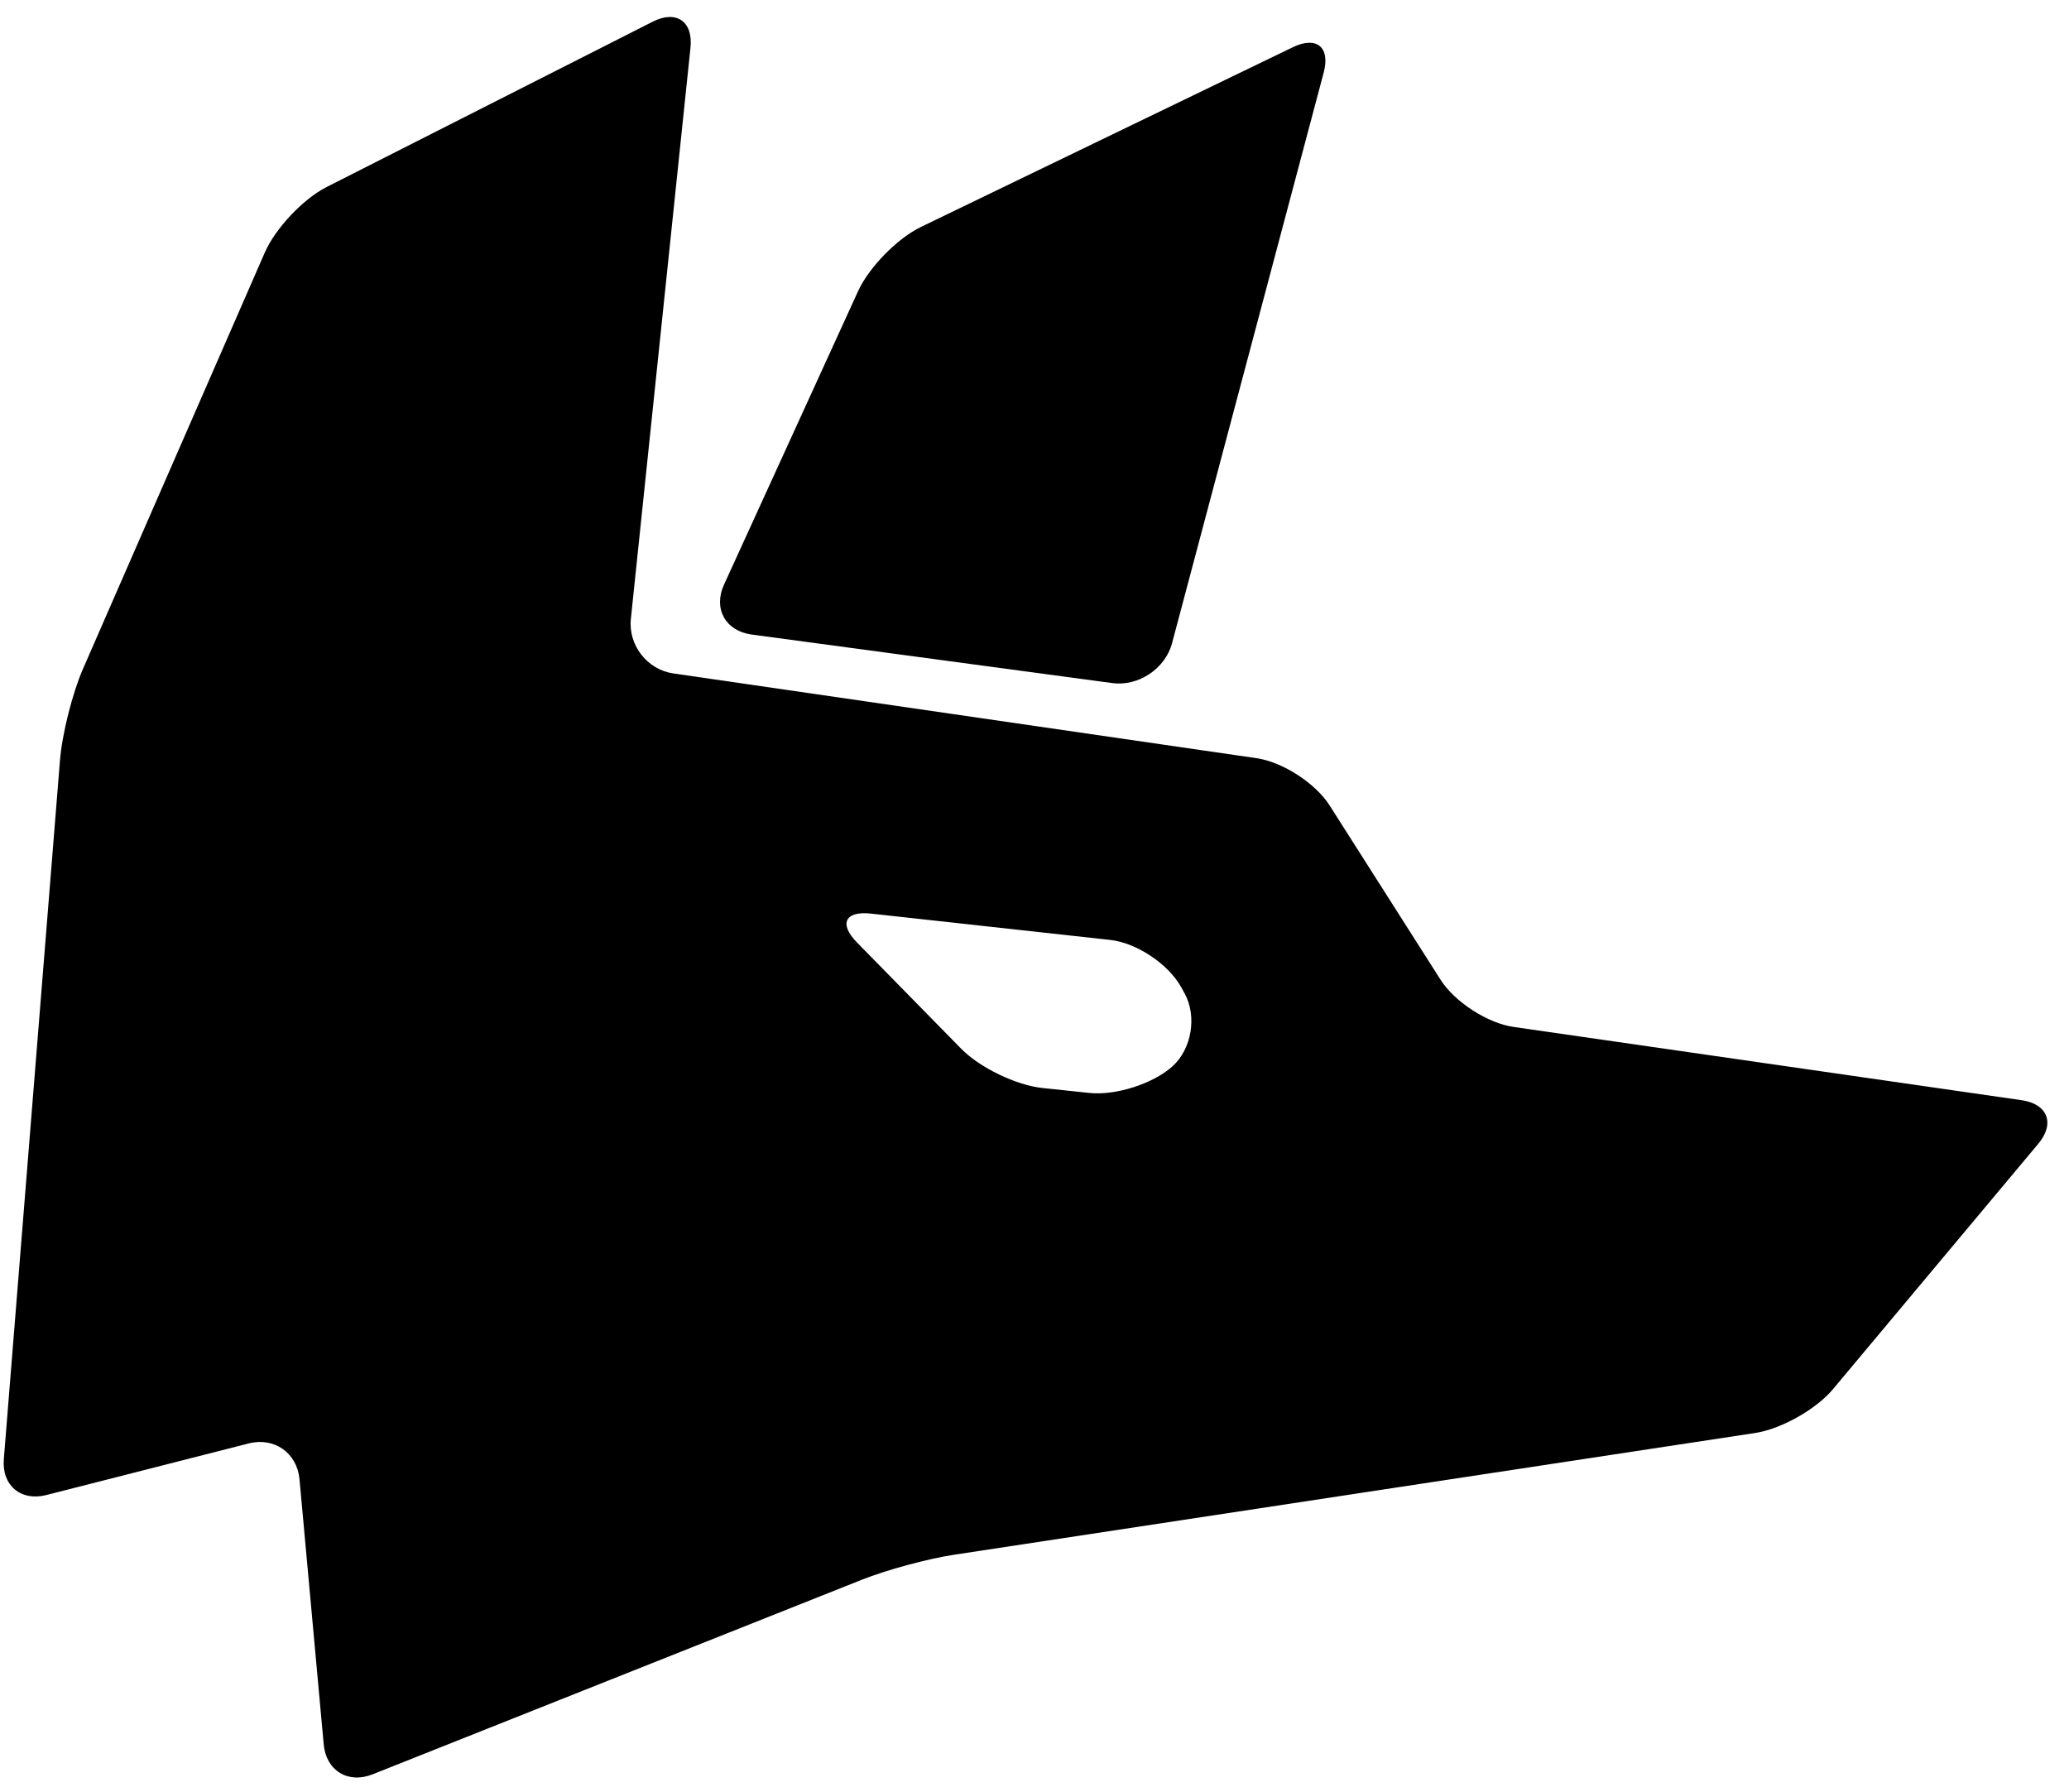
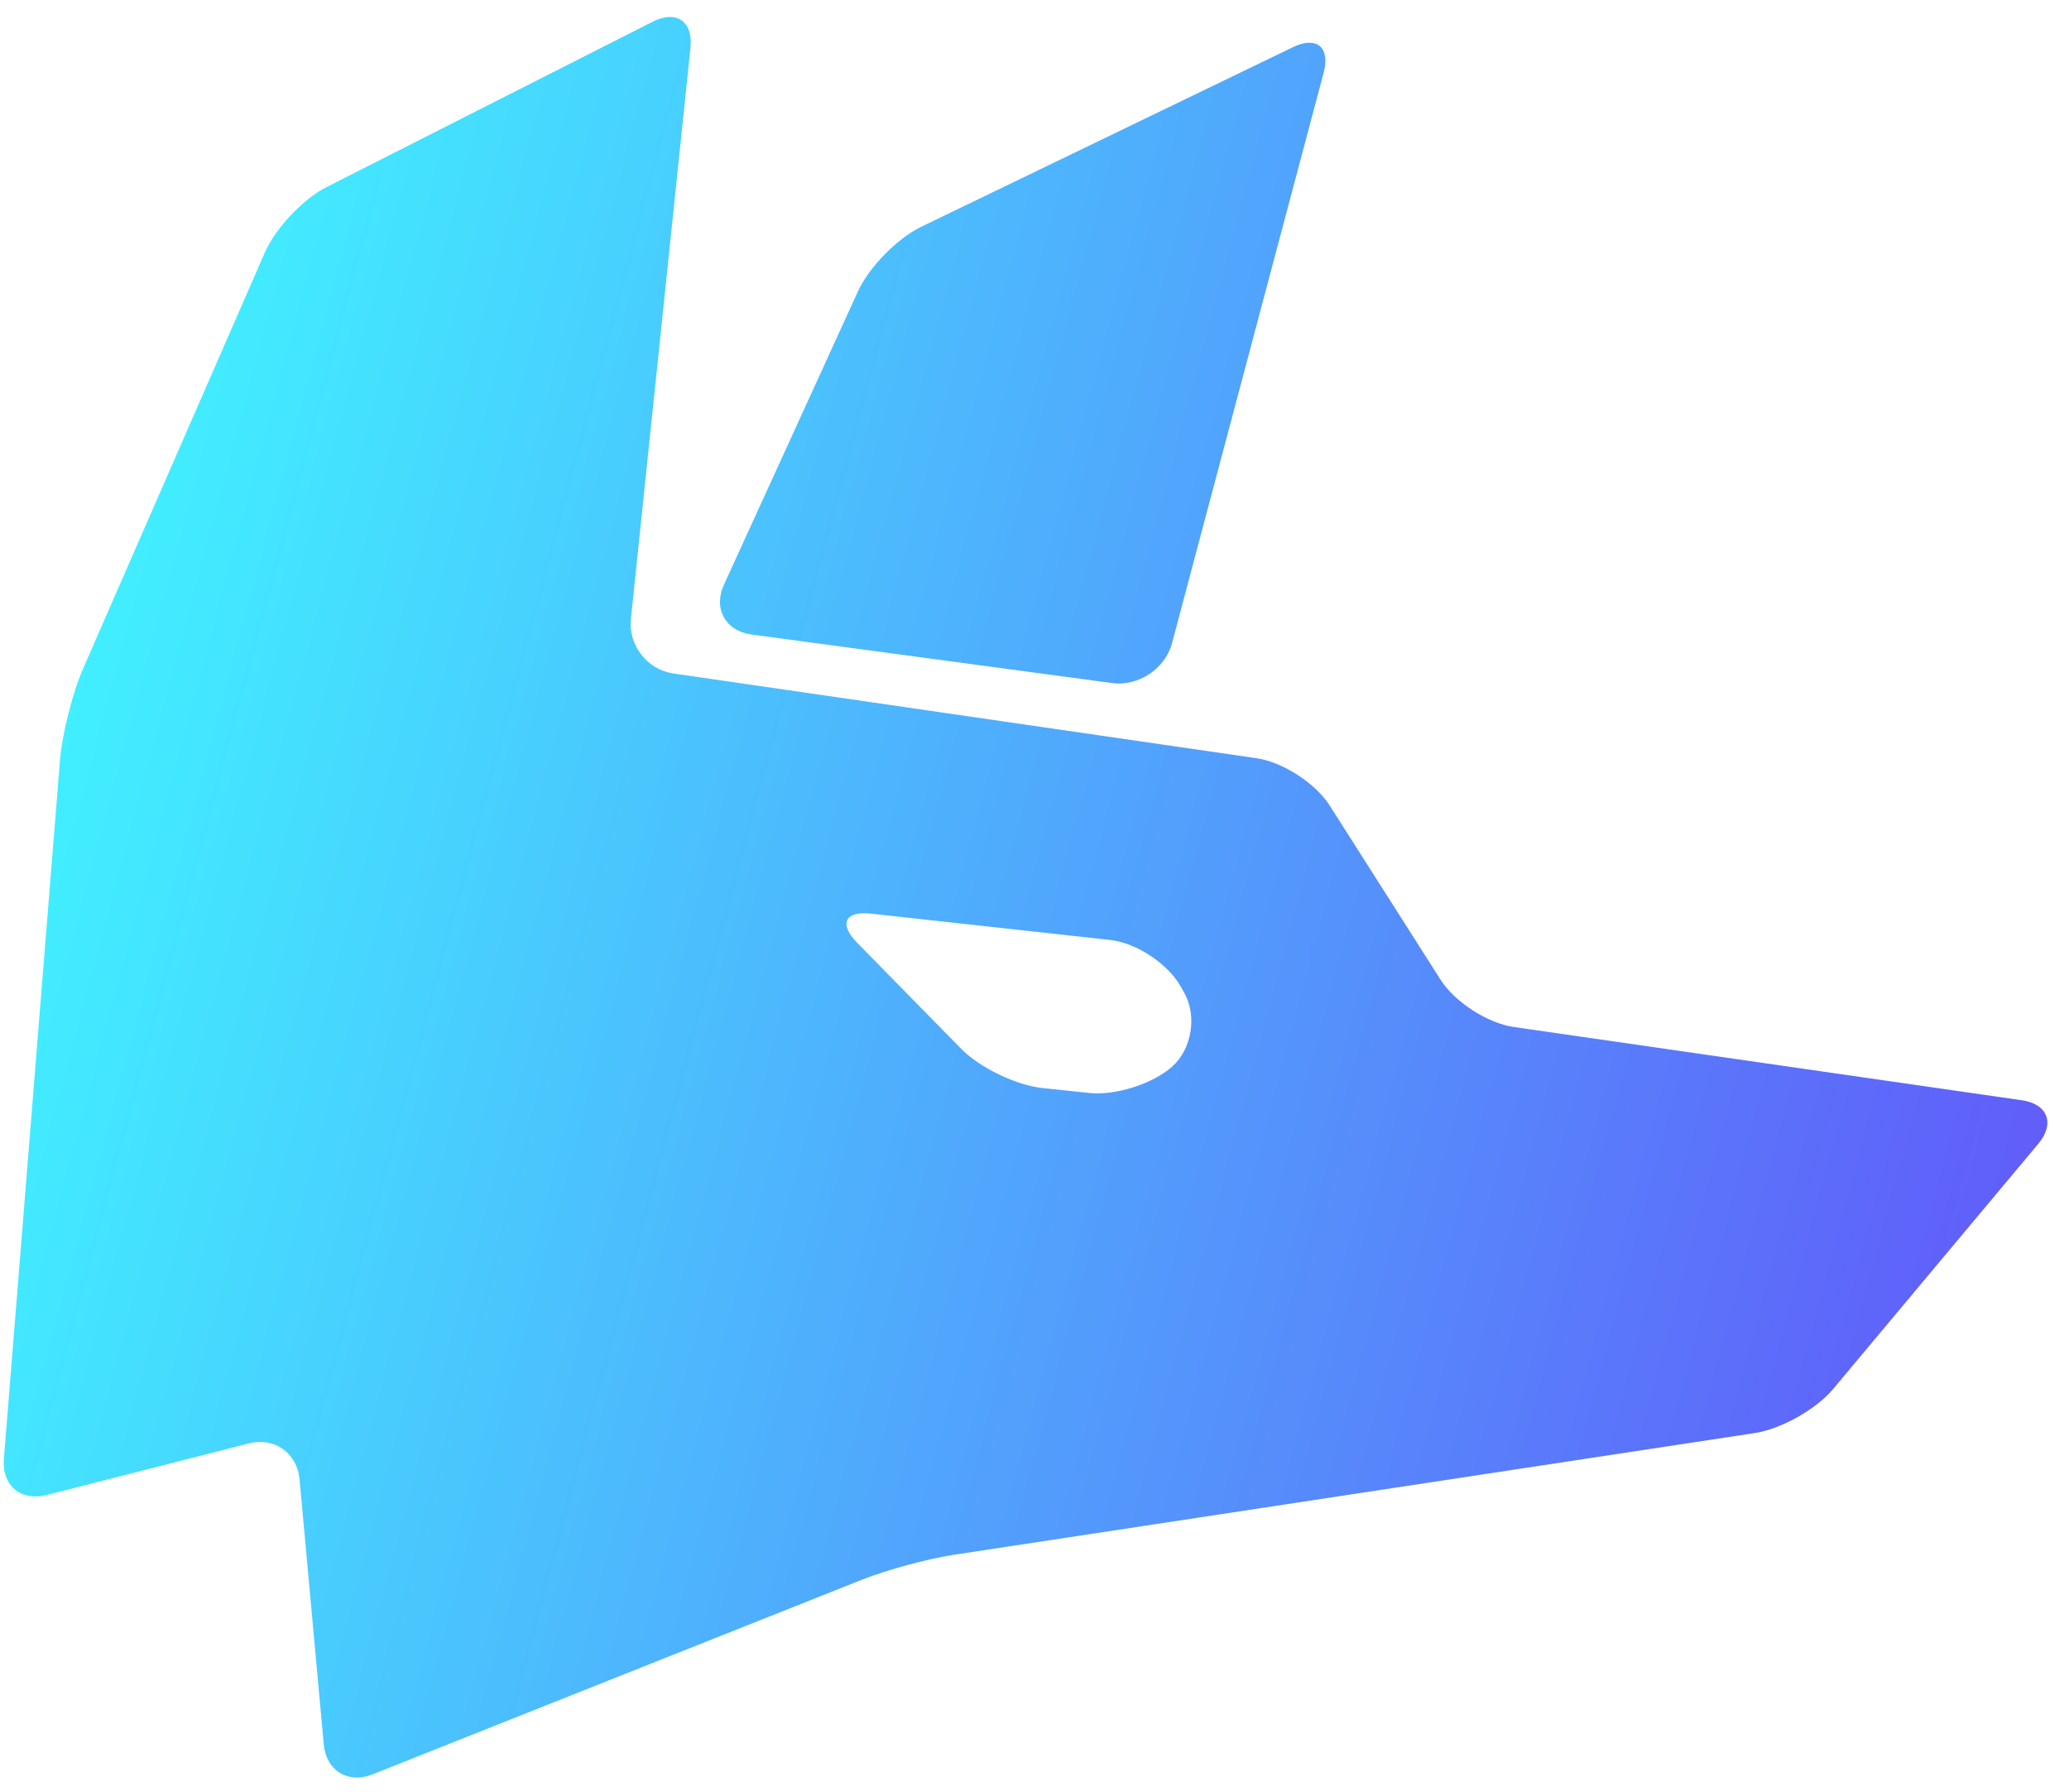
<svg xmlns="http://www.w3.org/2000/svg" id="Layer_2" data-name="Layer 2" viewBox="0 0 519.37 449.77">
+   <defs>
+     <style>
+       .cls-1 {
+         fill: url(#linear-gradient);
+       }
+     </style>
+     <linearGradient id="linear-gradient" x1="17.67" y1="177.19" x2="507.04" y2="308.31" gradientUnits="userSpaceOnUse">
+       <stop offset="0" stop-color="#41efff" />
+       <stop offset=".91" stop-color="#5d6afa" />
+       <stop offset="1" stop-color="#615dfa" />
+     </linearGradient>
+   </defs>
  <g id="Layer_1-2" data-name="Layer 1">
-     <path d="M181.74,146.75c-2.74,6,.37,11.63,6.91,12.51l90.58,12.19c6.54,.88,13.28-3.62,14.98-10L332.28,18.22c1.7-6.38-1.78-9.25-7.72-6.38l-93.38,45.12c-5.94,2.87-13.05,10.13-15.79,16.14l-33.65,73.65Z" />
-     <path d="M511.67,287.06c4.24-5.06,2.36-9.97-4.18-10.92l-127.55-18.39c-6.53-.94-14.78-6.27-18.32-11.84l-27.86-43.76c-3.54-5.57-11.79-10.9-18.32-11.85l-146.45-21.28c-6.53-.95-11.31-7.1-10.63-13.66L173.33,11.94c.68-6.56-3.57-9.49-9.46-6.51L81.99,46.94c-5.89,2.98-12.86,10.38-15.51,16.42L20.81,167.93c-2.64,6.05-5.24,16.38-5.76,22.96L.96,366.24c-.53,6.58,4.27,10.63,10.67,9l50.83-12.96c6.4-1.63,12.12,2.41,12.72,8.98l6.08,66.57c.6,6.57,6.11,9.95,12.24,7.52l122.89-48.87c6.13-2.44,16.49-5.25,23.01-6.24l201.17-30.57c6.53-.99,15.33-5.94,19.56-11.01l51.54-61.6Zm-217.4-19.37c-4.88,4.34-14.24,7.33-20.8,6.63l-11.83-1.25c-6.56-.69-15.71-5.11-20.34-9.83l-26.16-26.67c-4.62-4.71-3.03-7.98,3.53-7.26l60.07,6.61c6.56,.72,14.54,6.04,17.74,11.81l.86,1.55c3.19,5.78,1.82,14.05-3.06,18.39Z" />
+     <path class="cls-1" d="M294.2,161.45c-1.7,6.38-8.43,10.88-14.98,10l-90.58-12.19c-6.54-.88-9.65-6.51-6.91-12.51l33.65-73.65c2.74-6,9.85-13.26,15.79-16.14L324.56,11.84c5.94-2.87,9.42,0,7.72,6.38l-38.08,143.23Zm213.3,114.69c6.53,.94,8.41,5.85,4.18,10.92l-51.54,61.6c-4.24,5.06-13.04,10.01-19.56,11.01l-201.17,30.57c-6.53,.99-16.88,3.8-23.01,6.24l-122.89,48.87c-6.13,2.44-11.64-.94-12.24-7.52l-6.08-66.57c-.6-6.57-6.32-10.62-12.72-8.98l-50.83,12.96c-6.4,1.63-11.2-2.42-10.67-9L15.05,190.89c.53-6.58,3.12-16.91,5.76-22.96L66.49,63.36c2.64-6.05,9.62-13.44,15.51-16.42L163.87,5.43c5.89-2.98,10.14-.06,9.46,6.51l-14.96,143.43c-.68,6.56,4.1,12.71,10.63,13.66l146.45,21.28c6.53,.95,14.78,6.28,18.32,11.85l27.86,43.76c3.54,5.57,11.79,10.89,18.32,11.84l127.55,18.39Zm-213.23-8.46c4.88-4.34,6.25-12.62,3.06-18.39l-.86-1.55c-3.19-5.78-11.18-11.09-17.74-11.81l-60.07-6.61c-6.56-.72-8.15,2.54-3.53,7.26l26.16,26.67c4.62,4.71,13.77,9.13,20.34,9.83l11.83,1.25c6.56,.69,15.92-2.29,20.8-6.63Z" />
  </g>
</svg>
